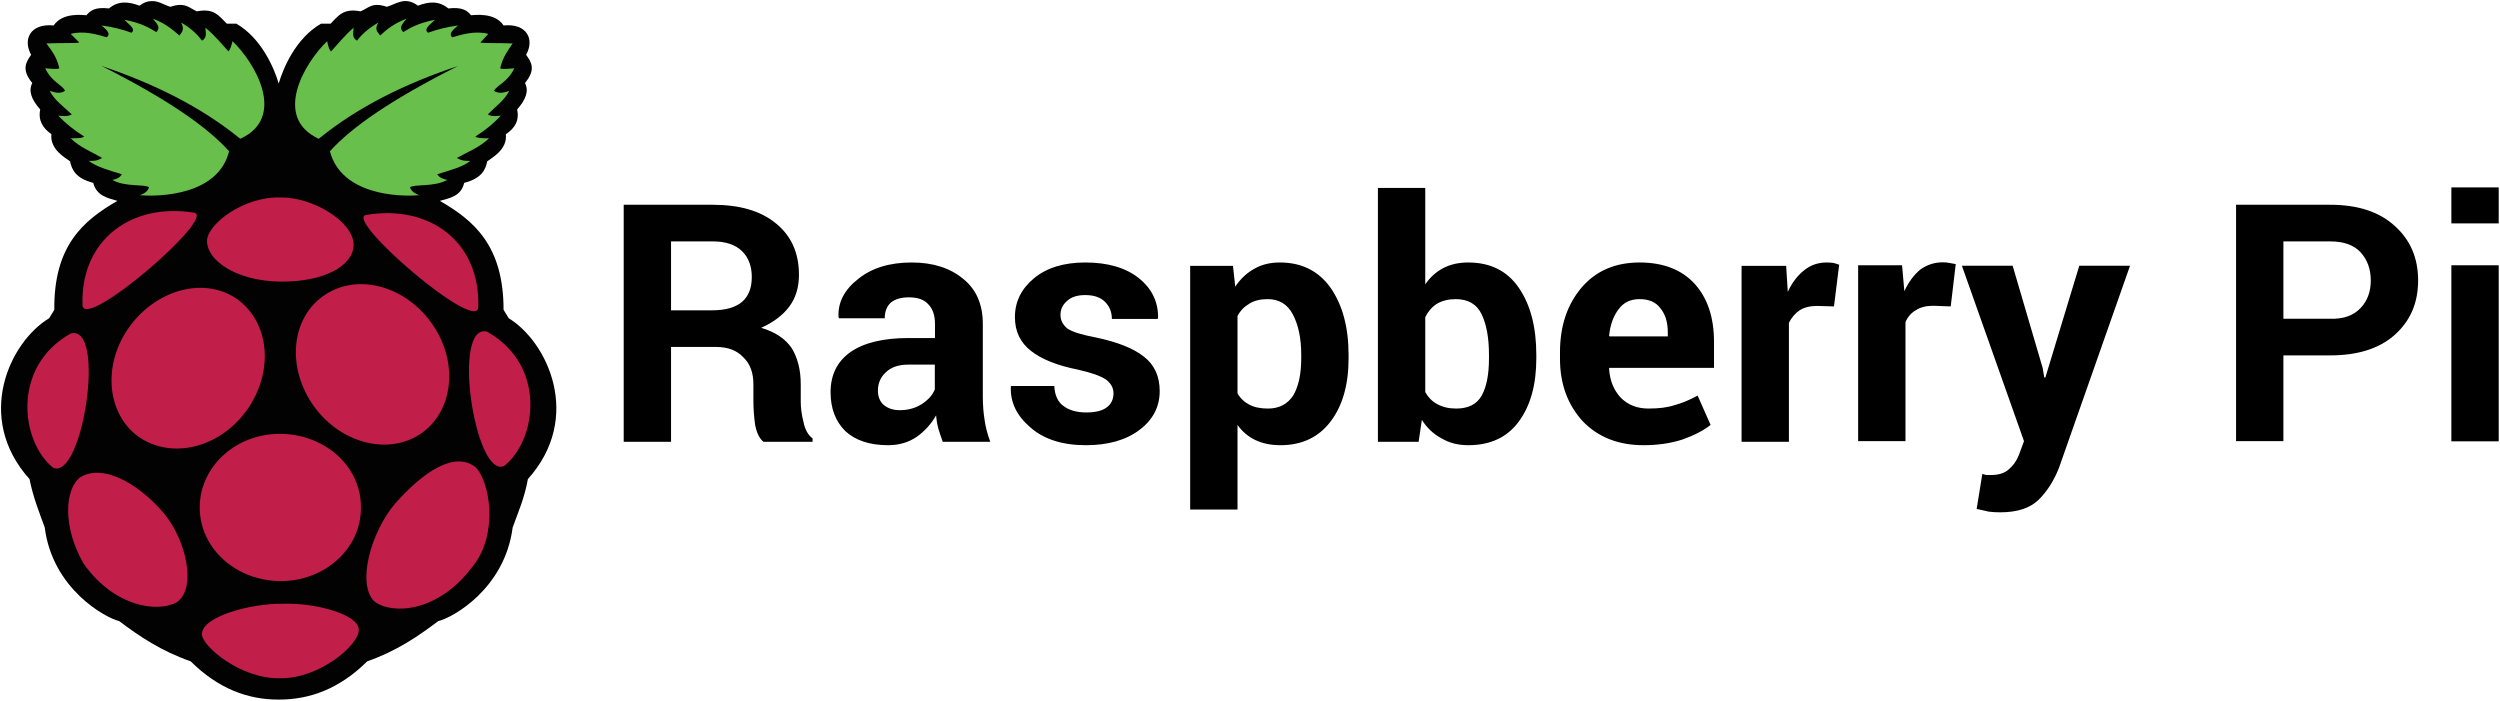
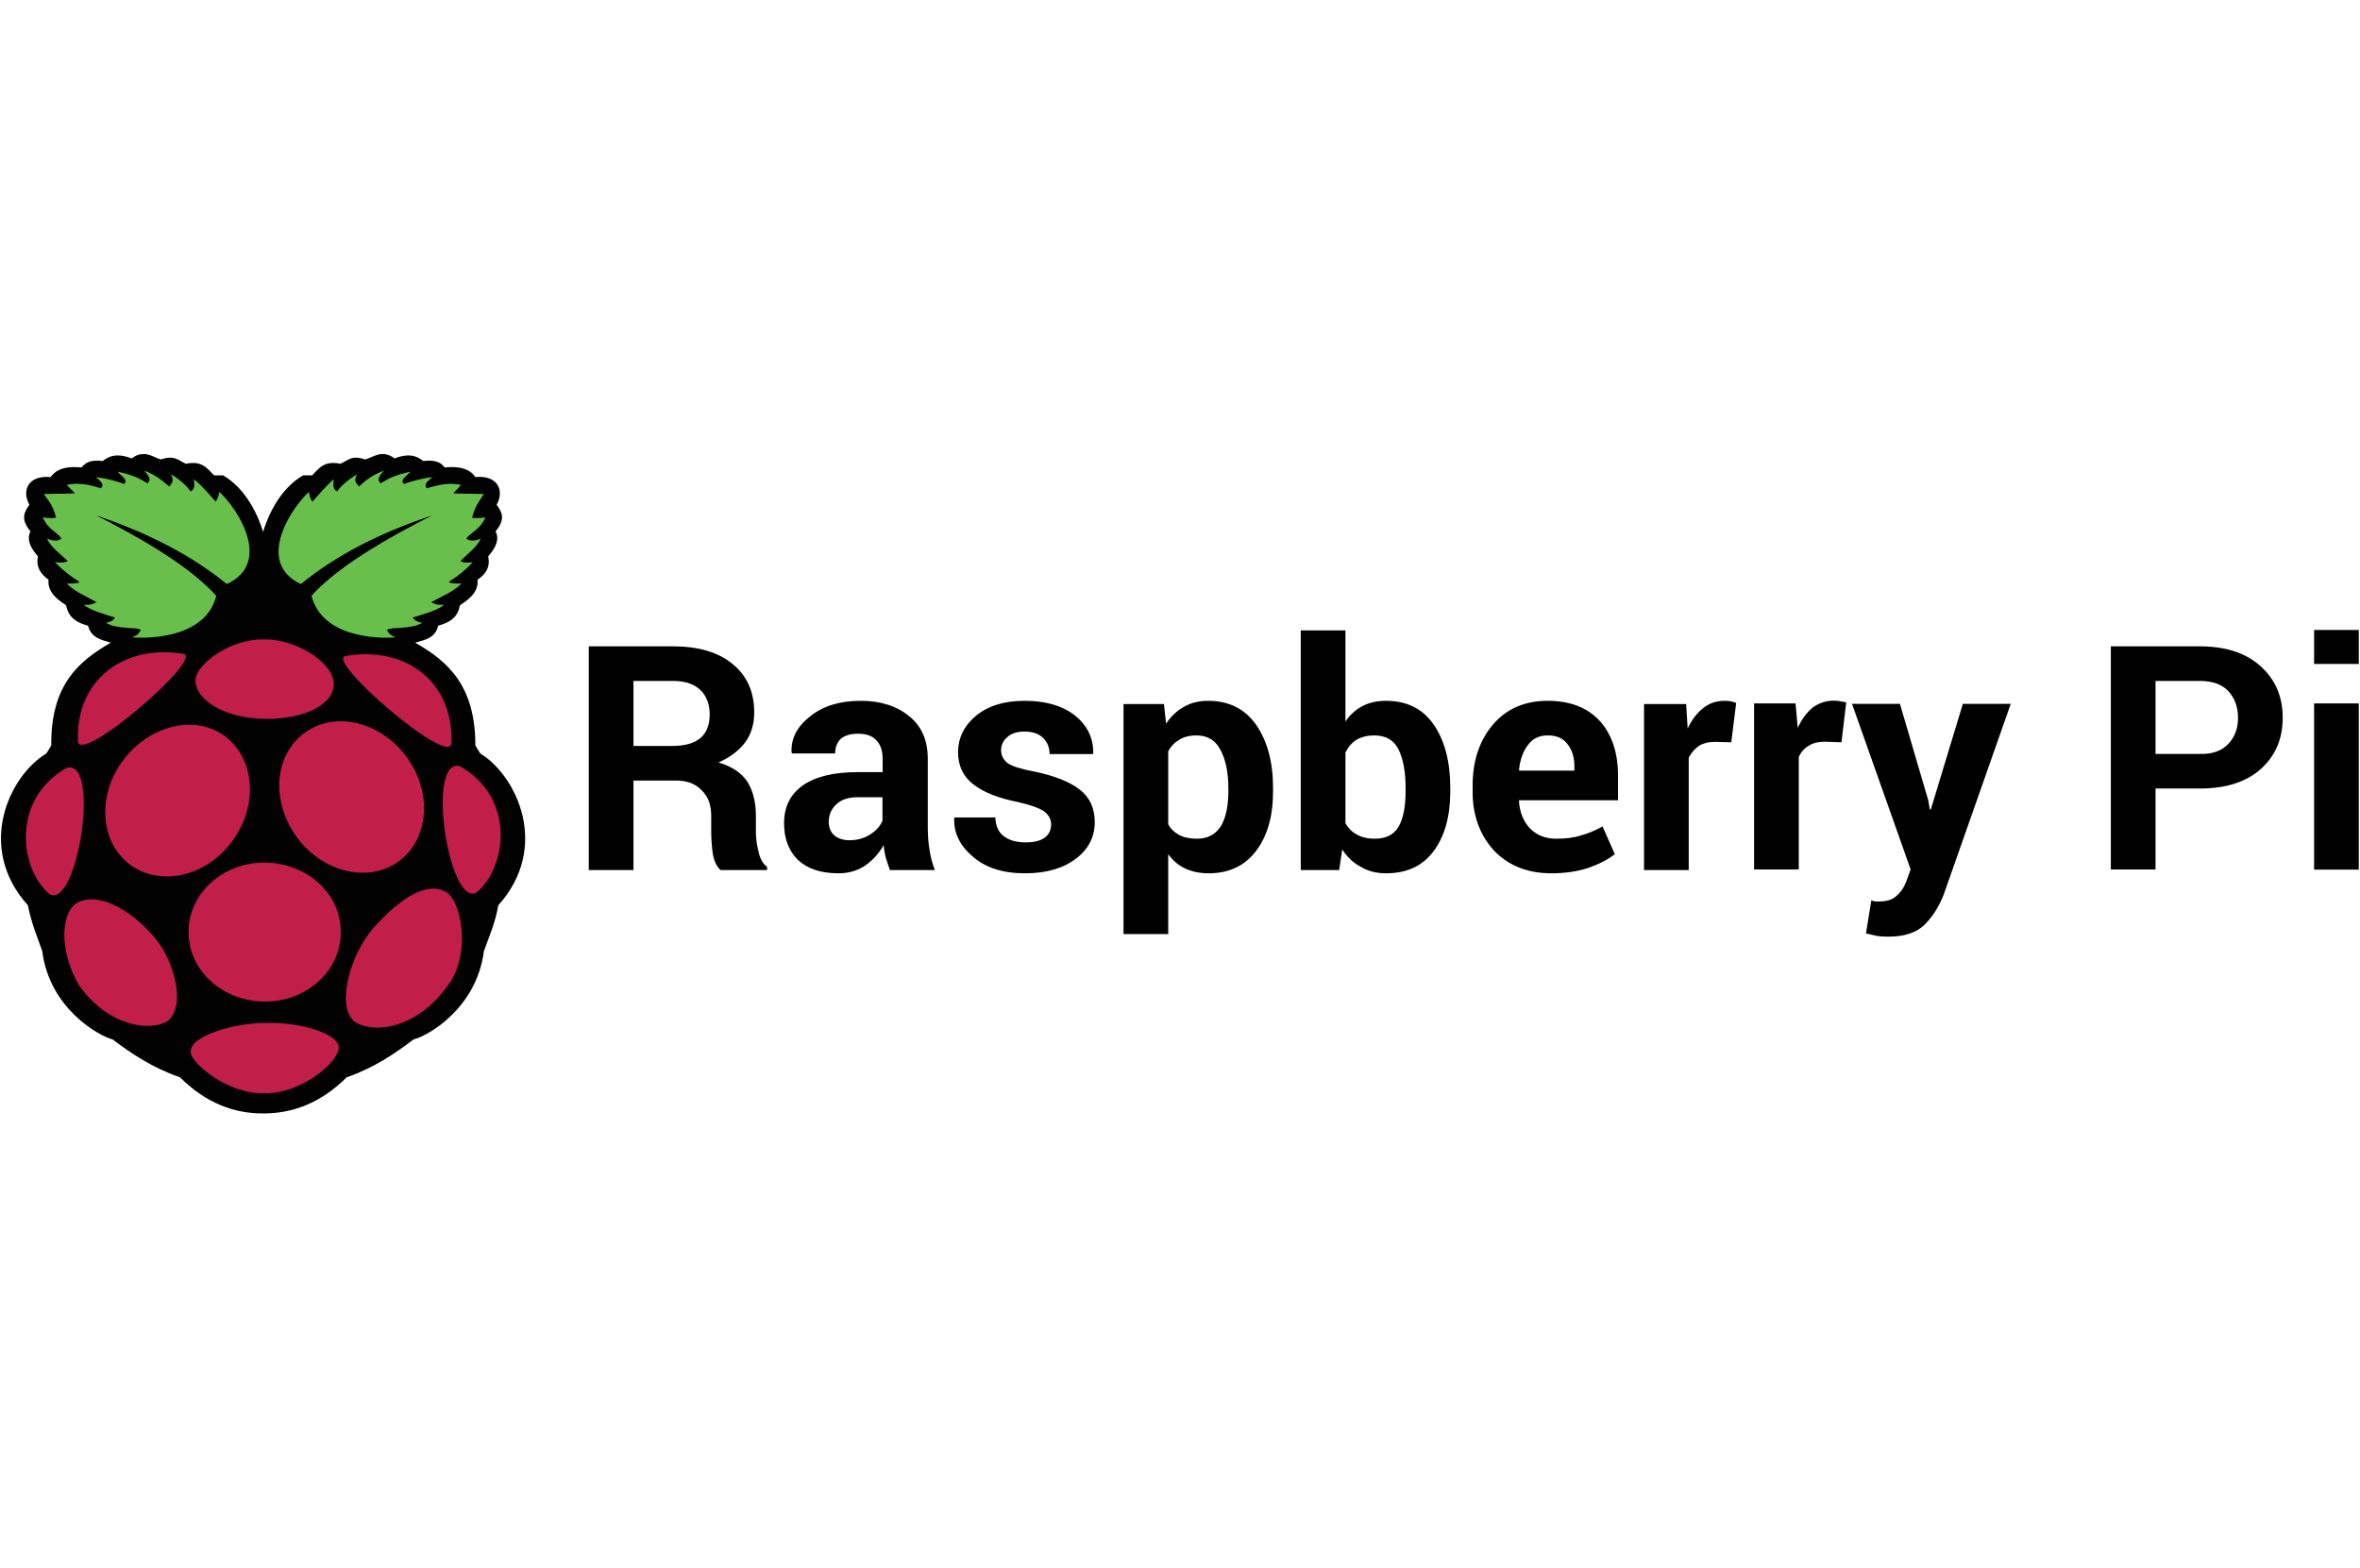
- <svg xmlns="http://www.w3.org/2000/svg" version="1.2" viewBox="0 0 1542 432" width="1542" height="432">
+ <svg xmlns="http://www.w3.org/2000/svg" version="1.2" viewBox="0 0 1542 432" width="1542" height="1024">
  <defs>
    <clipPath clipPathUnits="userSpaceOnUse" id="cp1">
      <path d="m2842.58-2714.4v5860.32h-4141.68v-5860.32z" />
    </clipPath>
  </defs>
  <style>
		.s0 { fill: #020203 } 
		.s1 { fill: #68bf4b } 
		.s2 { fill: #c21e4a } 
		.s3 { fill: #000000 } 
	</style>
  <g id="Clip-Path: Page 1" clip-path="url(#cp1)">
    <g id="Page 1">
      <path id="Path 4" class="s0" d="m93.3 0.7c-2.1 0-4.5 0.7-7.3 2.8-6.6-2.5-12.9-3.2-18.8 1.7-8.7-1-11.5 1.4-13.9 4.2-1.7 0-14.6-2.1-20.2 6.3-14.6-1.4-19.1 8.7-13.9 18.1-3.1 4.5-6.2 9 0.7 17.4-2.4 4.8-0.7 10 4.9 16.3-1.4 7 1.7 11.5 6.9 15.3-1 9.4 8.7 14.6 11.5 16.7 1.1 5.2 3.5 10.5 14.3 13.3 2.1 8 8.7 9.3 14.9 11.1-21.2 12.2-39.3 27.8-38.9 67.2l-3.2 5.2c-24.3 14.6-46.2 61.2-12.1 99.2 2.4 11.8 5.9 20.1 9.4 29.9 4.8 37.9 37.5 55.7 45.9 57.7 12.5 9.4 26 18.5 44.1 24.8 17.1 17 35.5 23.6 53.9 23.6q0.4 0 0.7 0c18.8 0 37.2-6.6 54.3-23.6 18.1-6.3 31.3-15.4 43.8-24.8 8.7-2 41-19.8 45.9-57.7 3.5-9.8 7.3-18.1 9.4-29.9 34.1-38 12.1-84.6-11.8-99.2l-3.2-5.2c0-39.4-18.1-55-39.3-67.2 6.6-1.8 13.2-3.1 15-11.1 10.8-2.8 13.2-8.1 14.2-13.3 2.8-2.1 12.6-7.3 11.5-16.7 5.6-3.8 8.4-8.3 7-15.3 5.5-6.3 7.3-11.5 4.8-16.3 7-8.4 3.9-12.9 0.7-17.4 5.3-9.4 0.7-19.5-13.9-18.1-5.5-8.4-18.4-6.3-20.1-6.3-2.1-2.8-5.3-5.2-14-4.2-5.9-4.9-12.1-4.2-18.7-1.7-8-5.9-13.2-1.1-19.2 0.7-9.3-3.2-11.4 1-16.3 2.8-10.4-2.1-13.6 2.7-18.4 7.6h-5.9c-15.7 9.1-23.3 27.5-26.1 36.9-2.8-9.4-10.5-27.8-26.1-36.9h-5.9c-4.9-4.9-8-9.7-18.4-7.6-4.6-1.8-7-6-16.4-2.8-3.8-1.1-7.6-3.9-11.8-3.5z" />
      <path id="Path 5" fill-rule="evenodd" class="s1" d="m62.7 40.7c41.4 20.9 65.4 37.9 78.6 52.6-6.6 26.8-42.1 28.2-55 27.1 2.8-1 4.9-2.4 5.6-4.9-3.1-2.1-14.6 0-22.6-4.5 3.1-0.7 4.5-1.4 5.9-3.5-7.7-2.4-15.6-4.5-20.5-8.3 2.8 0 4.9 0.3 8.3-1.8-6.6-3.8-13.9-6.6-19.4-12.1 3.4 0 7.3 0 8.3-1.1q-9.4-5.9-16-12.9c5.2 0.7 7 0 8.4-0.7-4.9-4.8-10.8-8.7-13.6-14.6 3.8 1.4 6.9 1.8 9.4 0-1.4-3.5-8.4-5.5-12.2-13.9 3.8 0.4 7.7 0.7 8.7 0-1.7-7.3-4.9-11.1-8-15.3 8.3-0.4 20.9 0 20.2-0.7l-5.2-5.2c8-2.1 16.3 0.3 22.2 2.1 2.8-2.1 0-4.6-3.1-7.3q10.1 1.4 18.4 4.5c3.1-2.5-2.1-5.2-4.2-8 10.5 2.1 15 4.9 19.5 7.6 3.1-3.1 0-5.5-2.1-8.3 8 3.1 11.8 6.6 16.4 10.4 1.4-2.1 3.4-3.5 1-8 5.6 3.2 9.8 7 12.9 11.2 3.5-2.1 2.1-5.3 2.1-8 5.9 4.8 9.7 9.7 14.2 14.6 0.7-0.7 1.8-2.8 2.5-6.3 13.9 13.2 33.7 47 4.8 60.2-24.3-19.8-53.5-34.1-85.5-44.9zm133.9 44.9c-28.6-13.2-8.7-47 5.2-60.2 0.7 3.5 1.4 5.6 2.4 6.3 4.5-4.9 8.4-9.8 13.9-14.6 0 2.7-1.4 5.9 2.1 8 3.1-4.2 7.7-8 13.2-11.2-2.8 4.5-0.3 5.9 1.1 8 4.1-3.8 8.3-7.3 16.3-10.4-2.1 2.8-5.2 5.2-2.1 8.3 4.5-2.7 9.1-5.5 19.5-7.6-2.4 2.8-7.3 5.5-4.2 8q8.4-3.1 18.5-4.5c-3.2 2.7-6 5.2-3.5 7.3 6.2-1.8 14.2-4.2 22.2-2.1l-4.8 5.2c-0.7 0.7 11.8 0.3 19.8 0.7-2.8 4.2-5.9 8-7.7 15.3 0.7 0.7 4.9 0.4 8.7 0-3.8 8.4-10.7 10.4-12.5 13.9 2.4 1.8 5.9 1.4 9.4 0-2.8 5.9-8.7 9.8-13.2 14.6 1 0.7 3.1 1.4 8 0.7q-6.3 7-15.7 12.9c1.1 1.1 4.9 1.1 8.4 1.1-5.6 5.5-12.9 8.3-19.8 12.1 3.4 2.1 5.9 1.8 8.3 1.8-4.5 3.8-12.9 5.9-20.5 8.3 1.7 2.1 3.1 2.8 6.3 3.5-8.4 4.5-19.9 2.4-23 4.5 0.7 2.5 3.1 3.9 5.6 4.9-12.9 1.1-48-0.3-55-27.1 13.2-14.7 37.6-31.7 79-52.6-32.4 10.8-61.6 25.1-85.9 44.9z" />
      <path id="Path 6" fill-rule="evenodd" class="s2" d="m222.6 312.9c0.4 25-21.9 45.5-49.3 45.5-27.5 0-49.8-19.8-50.1-44.9q0-0.3 0-0.6c0-24.8 21.9-45.3 49.4-45.3 27.4 0 50 19.8 50 44.9q0 0.4 0 0.4zm-77.5-129.2c20.5 13.6 24.3 43.5 8.3 67.6-16 24-45.5 32.3-66.4 19.1-20.5-13.2-24.3-43.5-8.3-67.2 16.3-24 45.9-32.7 66.4-19.5zm122.1 17.1c16 23.7 12.1 53.9-8.4 67.2-20.5 13.2-50.4 4.8-66.4-19.2-16-24-12.2-53.9 8.3-67.1 20.6-13.6 50.5-4.9 66.5 19.1zm-223.6 4.9c22.2-5.9 7.3 90.8-10.8 82.8-19.8-15.7-26.1-62 10.8-82.8zm267.4 81.7c-18.1 8.1-32.7-88.7-10.5-82.8 36.9 20.9 30.6 66.8 10.5 82.8zm-85.2-154.8c38.6-6.6 70.6 16 69.2 57.1-1.4 15.6-83.1-54.7-69.2-57.1zm-174.9 55.7c-1.4-40.7 30.6-63.4 68.8-57.1 14.3 2.4-67.8 73.1-68.8 57.1zm167.2-37.3c0 12.6-17.7 23-45.2 22.7-27.1-0.4-45.2-12.9-45.2-25.1 0-10.1 22.3-27.5 45.2-26.8 20.2-0.3 45.2 15 45.2 29.2zm-43.4 221.4c19.8-0.7 46.6 6.6 46.6 16 0.3 9.4-24.4 30.2-48 29.9-24.7 1-49.1-20.2-48.7-27.1-0.4-10.8 30.2-19.2 50.1-18.8zm-74.1-56.4c14.2 16.7 20.9 46.3 8.7 55.3-11.1 6.6-38.3 3.8-57.7-23.6-13.3-23-11.5-46.3-2.1-53.3 13.5-8.3 34.7 2.8 51.1 21.6zm192.6-27.9c9.1 8.7 14.3 41.5-1.4 60.9-21.2 28.9-50 30.3-60.8 22-11.1-10.5-2.4-42.8 12.9-60.6 17.3-19.5 36.5-32.3 49.3-22.3z" />
      <path id="Path 7" fill-rule="evenodd" class="s3" d="m413.9 214v58.5h-29.2v-146.2h54.9q25.1 0 39 11.5 14.2 11.5 14.2 31.7 0 11.5-5.9 19.5-5.9 8-17.4 13.2 12.9 3.8 18.8 12.5 5.6 9.1 5.6 22.3v10.8q0 5.9 1.7 12.5 1.4 7 5.6 10.1v2.1h-30.3q-3.8-3.1-5.2-10.8-1-7.7-1-14.3v-10.4q0-10.8-6.3-16.7-5.9-6.3-16.7-6.3zm0-22.6h25.4q12.2 0 18.4-5.2 6-5.2 6-15.3 0-10.1-6-16-6.2-6-18-6h-25.8zm167.6 81.1q-1.4-3.8-2.7-8-1.1-4.2-1.4-8.3-4.6 8-11.9 13.2-7.6 5.2-17.7 5.2-17 0-26.4-8.7-9.1-9-9.1-24 0-16 12.2-24.7 12.5-8.7 35.8-8.7h16.4v-8.7q0-8-4.2-12.2-3.8-4.2-11.8-4.2-7.3 0-11.2 3.2-3.8 3.5-3.8 9.7h-28.1l-0.4-0.7q-0.7-13.6 12.2-23.6 12.5-10.1 33-10.1 19.5 0 31.7 10.1 12.1 9.7 12.1 27.8v44.9q0 7.6 1.1 14.3 1 6.9 3.5 13.5zm-26.5-19.5q7.7 0 13.6-3.8 5.9-3.8 8-9v-15.3h-16.4q-9 0-13.9 4.8-4.8 4.5-4.8 11.2 0 5.5 3.4 8.7 3.9 3.4 10.1 3.4zm131.8-10.4q0-4.9-4.5-8.4-4.9-3.4-17.4-6.2-19.1-3.8-28.9-11.5-10-7.7-10-20.9 0-14.2 11.8-24 11.8-9.7 31.6-9.7 20.9 0 33.1 9.7 12.1 9.8 11.8 24.7l-0.4 0.4h-28.1q0-6.3-4.2-10.5-4.2-4.2-12.2-4.2-7.3 0-11.1 3.5-4.2 3.5-4.2 8.7 0 4.9 4.2 8.4 4.5 3.1 17.4 5.5 20.2 4.2 29.9 11.9 9.7 7.6 9.7 21.2 0 14.6-12.5 24-12.5 9.4-33 9.4-21.9 0-34.4-11.1-12.6-10.8-11.9-25.1v-0.3h26.8q0.4 8.7 5.9 12.5 5.2 3.8 13.9 3.8 8.4 0 12.5-3.1 4.2-3.1 4.2-8.7zm145-21.6q0 24.4-11.1 39-11.1 14.6-30.9 14.6-8.7 0-15.3-3.1-6.7-3.1-11.2-9.4v52.2h-29.2v-150.3h26.4l1.4 12.8q4.9-7.3 11.9-11.1 6.6-3.8 15.6-3.8 20.2 0 31.3 15.6 11.1 16 11.1 41.4zm-29.2-2.1q0-15.3-5.2-25-4.9-9.4-15.6-9.4-6.7 0-11.2 2.8-4.8 2.8-7.3 7.6v47.7q2.5 4.5 7.3 7 4.5 2.4 11.5 2.4 10.4 0 15.7-8.3 4.8-8.4 4.8-22.7zm145 2.1q0 24.4-10.8 39-10.7 14.6-31.2 14.6-9.4 0-16.4-4.2-7.3-3.8-12.2-11.4l-2 13.5h-25.1v-156.6h29.2v59.5q4.5-6.6 11.2-10.1 6.6-3.4 15.3-3.4 20.5 0 31.2 15.6 10.8 15.7 10.8 41.4zm-29.2-2.1q0-15.6-4.5-25-4.5-9.4-16-9.4-6.6 0-11.5 2.8-4.5 2.8-7.3 8.3v46.3q2.8 4.9 7.3 7.3 4.9 2.8 11.8 2.8 11.2 0 15.7-8 4.5-8 4.5-23zm95.3 55.7q-23.3 0-37.6-14.9-13.9-15.4-13.9-38.3v-4.2q0-24 13.2-39.7 13.3-15.6 35.9-15.6 21.9 0 34 13.2 11.9 13.2 11.9 35.8v16h-64.7v0.7q0.7 10.5 6.9 17.4 6.7 7 17.4 7 9.8 0 16-2.1 6.6-1.7 14.3-5.9l8 18.1q-6.6 5.2-17.4 9-10.8 3.5-24 3.5zm-2.4-90.1q-8.4 0-12.9 6.2-4.9 6.3-5.9 16.4l0.3 0.4h35.9v-2.5q0-9.4-4.6-14.9-4.1-5.6-12.8-5.6zm119.9 4.5l-10.4-0.3q-6.6 0-10.8 2.7-4.1 2.8-6.6 7.7v73.4h-29.2v-108.5h27.5l1 16q3.9-8.4 10.1-13.3 5.9-4.8 13.9-4.8 2.1 0 4.2 0.3 1.7 0.4 3.5 1.1zm72 0l-10.8-0.4q-6.6 0-10.8 2.8-4.2 2.4-6.3 7.3v73.4h-29.2v-108.5h27.1l1.4 16q3.9-8.4 9.8-13.3 6.2-4.5 13.9-4.5 2.4 0 4.2 0.4 1.7 0.3 3.8 0.7zm56.7 37.9l1 5.9h0.7l20.9-68.9h31.3l-43.8 124.6q-4.6 11.8-12.6 19.8-8 7.7-23.6 7.7-3.8 0-7-0.4-3.1-0.7-7.6-1.7l3.5-21.6q1 0.4 2.7 0.7 1.4 0 2.5 0 7.3 0 11.1-3.5 4.2-3.5 6.3-9l3.1-8.4-38.3-108.2h31.3zm148.5-7.7v52.9h-29.2v-145.8h58.1q25.4 0 39.6 12.9 14.6 12.9 14.6 33.8 0 20.8-14.6 33.7-14.2 12.5-39.6 12.5zm0-22.6h28.9q12.1 0.4 18.7-6.6 6.3-6.6 6.3-17 0-10.5-6.3-17.4-6.2-6.7-18.7-6.7h-28.9zm132.8-33v108.6h-29.2v-108.6zm0-48v22.2h-29.2v-22.2z" />
    </g>
  </g>
</svg>
